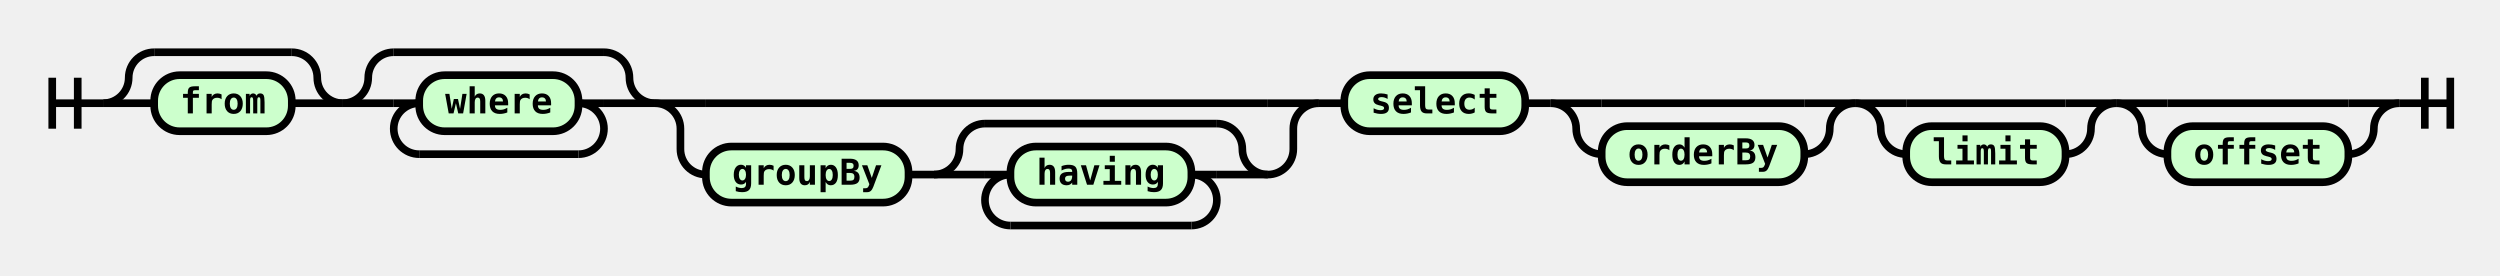
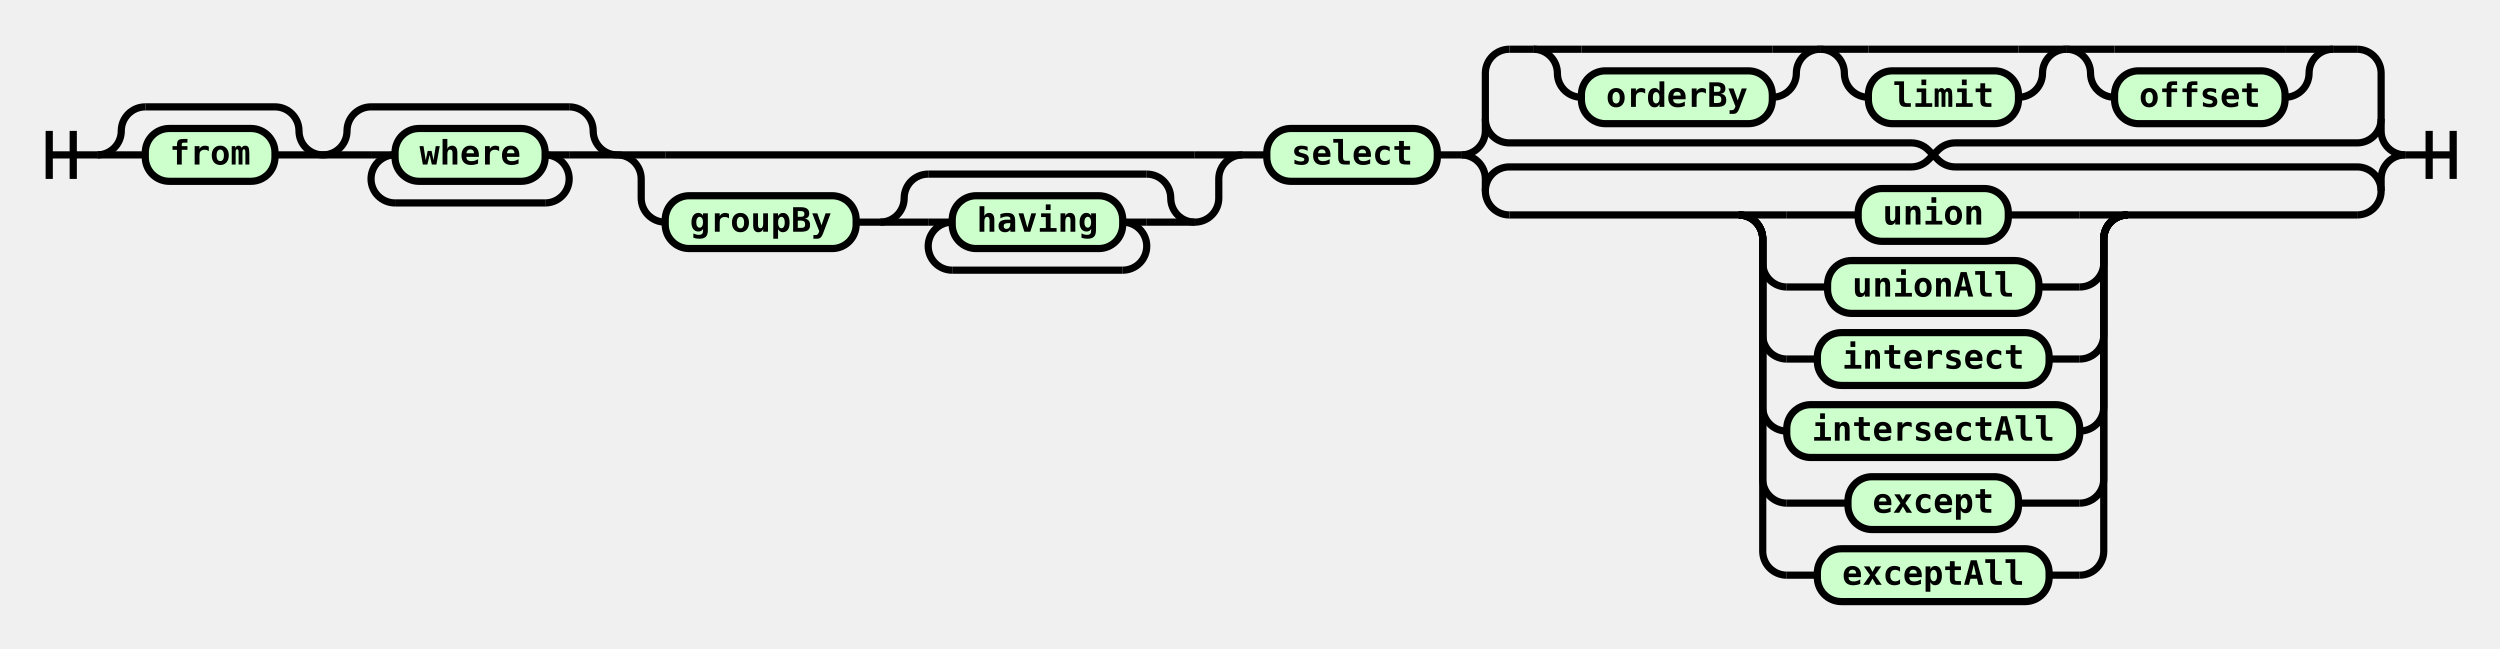
- <svg xmlns="http://www.w3.org/2000/svg" class="railroad-diagram" width="981" height="108" viewBox="0 0 981 108">
+ <svg xmlns="http://www.w3.org/2000/svg" class="railroad-diagram" width="1041" height="270" viewBox="0 0 1041 270">
  <g transform="translate(.5 .5)">
    <g>
-       <path d="M20 30v20m10 -20v20m-10 -10h20" />
-     </g>
-     <g>
-       <path d="M40 40h0" />
-       <path d="M134 40h0" />
-       <path d="M40 40a10 10 0 0 0 10 -10v0a10 10 0 0 1 10 -10" />
-       <g>
-         <path d="M60 20h54" />
-       </g>
-       <path d="M114 20a10 10 0 0 1 10 10v0a10 10 0 0 0 10 10" />
-       <path d="M40 40h20" />
+       <path d="M20 54v20m10 -20v20m-10 -10h20" />
+     </g>
+     <g>
+       <path d="M40 64h0" />
+       <path d="M134 64h0" />
+       <path d="M40 64a10 10 0 0 0 10 -10v0a10 10 0 0 1 10 -10" />
+       <g>
+         <path d="M60 44h54" />
+       </g>
+       <path d="M114 44a10 10 0 0 1 10 10v0a10 10 0 0 0 10 10" />
+       <path d="M40 64h20" />
      <g class="terminal ">
-         <path d="M60 40h0" />
-         <path d="M114 40h0" />
-         <rect x="60" y="29" width="54" height="22" rx="10" ry="10" />
-         <text x="87" y="44">from</text>
-       </g>
-       <path d="M114 40h20" />
-     </g>
-     <g>
-       <path d="M134 40h0" />
-       <path d="M256.5 40h0" />
-       <path d="M134 40a10 10 0 0 0 10 -10v0a10 10 0 0 1 10 -10" />
-       <g>
-         <path d="M154 20h82.5" />
-       </g>
-       <path d="M236.5 20a10 10 0 0 1 10 10v0a10 10 0 0 0 10 10" />
-       <path d="M134 40h20" />
-       <g>
-         <path d="M154 40h0" />
-         <path d="M236.5 40h0" />
-         <path d="M154 40h10" />
-         <g class="terminal ">
-           <path d="M164 40h0" />
-           <path d="M226.5 40h0" />
-           <rect x="164" y="29" width="62.5" height="22" rx="10" ry="10" />
-           <text x="195.25" y="44">where</text>
-         </g>
-         <path d="M226.5 40h10" />
-         <path d="M164 40a10 10 0 0 0 -10 10v0a10 10 0 0 0 10 10" />
-         <g>
-           <path d="M164 60h62.5" />
-         </g>
-         <path d="M226.5 60a10 10 0 0 0 10 -10v0a10 10 0 0 0 -10 -10" />
-       </g>
-       <path d="M236.5 40h20" />
-     </g>
-     <g>
-       <path d="M256.5 40h0" />
-       <path d="M517 40h0" />
-       <path d="M256.5 40h20" />
-       <g>
-         <path d="M276.5 40h220.5" />
-       </g>
-       <path d="M497 40h20" />
-       <path d="M256.5 40a10 10 0 0 1 10 10v8a10 10 0 0 0 10 10" />
-       <g>
-         <path d="M276.5 68h0" />
-         <path d="M497 68h0" />
-         <g class="terminal ">
-           <path d="M276.5 68h0" />
-           <path d="M356 68h0" />
-           <rect x="276.5" y="57" width="79.5" height="22" rx="10" ry="10" />
-           <text x="316.25" y="72">groupBy</text>
-         </g>
-         <path d="M356 68h10" />
-         <g>
-           <path d="M366 68h0" />
-           <path d="M497 68h0" />
-           <path d="M366 68a10 10 0 0 0 10 -10v0a10 10 0 0 1 10 -10" />
-           <g>
-             <path d="M386 48h91" />
-           </g>
-           <path d="M477 48a10 10 0 0 1 10 10v0a10 10 0 0 0 10 10" />
-           <path d="M366 68h20" />
-           <g>
-             <path d="M386 68h0" />
-             <path d="M477 68h0" />
-             <path d="M386 68h10" />
+         <path d="M60 64h0" />
+         <path d="M114 64h0" />
+         <rect x="60" y="53" width="54" height="22" rx="10" ry="10" />
+         <text x="87" y="68">from</text>
+       </g>
+       <path d="M114 64h20" />
+     </g>
+     <g>
+       <path d="M134 64h0" />
+       <path d="M256.5 64h0" />
+       <path d="M134 64a10 10 0 0 0 10 -10v0a10 10 0 0 1 10 -10" />
+       <g>
+         <path d="M154 44h82.5" />
+       </g>
+       <path d="M236.5 44a10 10 0 0 1 10 10v0a10 10 0 0 0 10 10" />
+       <path d="M134 64h20" />
+       <g>
+         <path d="M154 64h0" />
+         <path d="M236.5 64h0" />
+         <path d="M154 64h10" />
+         <g class="terminal ">
+           <path d="M164 64h0" />
+           <path d="M226.5 64h0" />
+           <rect x="164" y="53" width="62.5" height="22" rx="10" ry="10" />
+           <text x="195.25" y="68">where</text>
+         </g>
+         <path d="M226.5 64h10" />
+         <path d="M164 64a10 10 0 0 0 -10 10v0a10 10 0 0 0 10 10" />
+         <g>
+           <path d="M164 84h62.5" />
+         </g>
+         <path d="M226.5 84a10 10 0 0 0 10 -10v0a10 10 0 0 0 -10 -10" />
+       </g>
+       <path d="M236.5 64h20" />
+     </g>
+     <g>
+       <path d="M256.5 64h0" />
+       <path d="M517 64h0" />
+       <path d="M256.5 64h20" />
+       <g>
+         <path d="M276.5 64h220.5" />
+       </g>
+       <path d="M497 64h20" />
+       <path d="M256.5 64a10 10 0 0 1 10 10v8a10 10 0 0 0 10 10" />
+       <g>
+         <path d="M276.5 92h0" />
+         <path d="M497 92h0" />
+         <g class="terminal ">
+           <path d="M276.5 92h0" />
+           <path d="M356 92h0" />
+           <rect x="276.5" y="81" width="79.5" height="22" rx="10" ry="10" />
+           <text x="316.25" y="96">groupBy</text>
+         </g>
+         <path d="M356 92h10" />
+         <g>
+           <path d="M366 92h0" />
+           <path d="M497 92h0" />
+           <path d="M366 92a10 10 0 0 0 10 -10v0a10 10 0 0 1 10 -10" />
+           <g>
+             <path d="M386 72h91" />
+           </g>
+           <path d="M477 72a10 10 0 0 1 10 10v0a10 10 0 0 0 10 10" />
+           <path d="M366 92h20" />
+           <g>
+             <path d="M386 92h0" />
+             <path d="M477 92h0" />
+             <path d="M386 92h10" />
            <g class="terminal ">
-               <path d="M396 68h0" />
-               <path d="M467 68h0" />
-               <rect x="396" y="57" width="71" height="22" rx="10" ry="10" />
-               <text x="431.5" y="72">having</text>
+               <path d="M396 92h0" />
+               <path d="M467 92h0" />
+               <rect x="396" y="81" width="71" height="22" rx="10" ry="10" />
+               <text x="431.5" y="96">having</text>
            </g>
-             <path d="M467 68h10" />
-             <path d="M396 68a10 10 0 0 0 -10 10v0a10 10 0 0 0 10 10" />
+             <path d="M467 92h10" />
+             <path d="M396 92a10 10 0 0 0 -10 10v0a10 10 0 0 0 10 10" />
            <g>
-               <path d="M396 88h71" />
+               <path d="M396 112h71" />
            </g>
-             <path d="M467 88a10 10 0 0 0 10 -10v0a10 10 0 0 0 -10 -10" />
-           </g>
-           <path d="M477 68h20" />
-         </g>
-       </g>
-       <path d="M497 68a10 10 0 0 0 10 -10v-8a10 10 0 0 1 10 -10" />
-     </g>
-     <path d="M517 40h10" />
+             <path d="M467 112a10 10 0 0 0 10 -10v0a10 10 0 0 0 -10 -10" />
+           </g>
+           <path d="M477 92h20" />
+         </g>
+       </g>
+       <path d="M497 92a10 10 0 0 0 10 -10v-8a10 10 0 0 1 10 -10" />
+     </g>
+     <path d="M517 64h10" />
    <g class="terminal ">
-       <path d="M527 40h0" />
-       <path d="M598 40h0" />
-       <rect x="527" y="29" width="71" height="22" rx="10" ry="10" />
-       <text x="562.5" y="44">select</text>
-     </g>
-     <path d="M598 40h10" />
-     <g>
-       <path d="M608 40h0" />
-       <path d="M727.5 40h0" />
-       <path d="M608 40h20" />
-       <g>
-         <path d="M628 40h79.5" />
-       </g>
-       <path d="M707.5 40h20" />
-       <path d="M608 40a10 10 0 0 1 10 10v0a10 10 0 0 0 10 10" />
-       <g class="terminal ">
-         <path d="M628 60h0" />
-         <path d="M707.5 60h0" />
-         <rect x="628" y="49" width="79.5" height="22" rx="10" ry="10" />
-         <text x="667.75" y="64">orderBy</text>
-       </g>
-       <path d="M707.5 60a10 10 0 0 0 10 -10v0a10 10 0 0 1 10 -10" />
-     </g>
-     <g>
-       <path d="M727.5 40h0" />
-       <path d="M830 40h0" />
-       <path d="M727.5 40h20" />
-       <g>
-         <path d="M747.5 40h62.5" />
-       </g>
-       <path d="M810 40h20" />
-       <path d="M727.5 40a10 10 0 0 1 10 10v0a10 10 0 0 0 10 10" />
-       <g class="terminal ">
-         <path d="M747.5 60h0" />
-         <path d="M810 60h0" />
-         <rect x="747.5" y="49" width="62.5" height="22" rx="10" ry="10" />
-         <text x="778.75" y="64">limit</text>
-       </g>
-       <path d="M810 60a10 10 0 0 0 10 -10v0a10 10 0 0 1 10 -10" />
-     </g>
-     <g>
-       <path d="M830 40h0" />
-       <path d="M941 40h0" />
-       <path d="M830 40h20" />
-       <g>
-         <path d="M850 40h71" />
-       </g>
-       <path d="M921 40h20" />
-       <path d="M830 40a10 10 0 0 1 10 10v0a10 10 0 0 0 10 10" />
-       <g class="terminal ">
-         <path d="M850 60h0" />
-         <path d="M921 60h0" />
-         <rect x="850" y="49" width="71" height="22" rx="10" ry="10" />
-         <text x="885.5" y="64">offset</text>
-       </g>
-       <path d="M921 60a10 10 0 0 0 10 -10v0a10 10 0 0 1 10 -10" />
-     </g>
-     <path d="M 941 40 h 20 m -10 -10 v 20 m 10 -20 v 20" />
+       <path d="M527 64h0" />
+       <path d="M598 64h0" />
+       <rect x="527" y="53" width="71" height="22" rx="10" ry="10" />
+       <text x="562.5" y="68">select</text>
+     </g>
+     <path d="M598 64h10" />
+     <g>
+       <path d="M608 64h0" />
+       <path d="M1001 64h0" />
+       <path d="M608 64a10 10 0 0 0 10 -10v-24a10 10 0 0 1 10 -10" />
+       <g>
+         <path d="M628 20h10" />
+         <path d="M971 20h10" />
+         <g>
+           <path d="M638 20h0" />
+           <path d="M757.5 20h0" />
+           <path d="M638 20h20" />
+           <g>
+             <path d="M658 20h79.5" />
+           </g>
+           <path d="M737.5 20h20" />
+           <path d="M638 20a10 10 0 0 1 10 10v0a10 10 0 0 0 10 10" />
+           <g class="terminal ">
+             <path d="M658 40h0" />
+             <path d="M737.5 40h0" />
+             <rect x="658" y="29" width="79.5" height="22" rx="10" ry="10" />
+             <text x="697.75" y="44">orderBy</text>
+           </g>
+           <path d="M737.5 40a10 10 0 0 0 10 -10v0a10 10 0 0 1 10 -10" />
+         </g>
+         <g>
+           <path d="M757.5 20h0" />
+           <path d="M860 20h0" />
+           <path d="M757.5 20h20" />
+           <g>
+             <path d="M777.5 20h62.5" />
+           </g>
+           <path d="M840 20h20" />
+           <path d="M757.5 20a10 10 0 0 1 10 10v0a10 10 0 0 0 10 10" />
+           <g class="terminal ">
+             <path d="M777.5 40h0" />
+             <path d="M840 40h0" />
+             <rect x="777.5" y="29" width="62.5" height="22" rx="10" ry="10" />
+             <text x="808.75" y="44">limit</text>
+           </g>
+           <path d="M840 40a10 10 0 0 0 10 -10v0a10 10 0 0 1 10 -10" />
+         </g>
+         <g>
+           <path d="M860 20h0" />
+           <path d="M971 20h0" />
+           <path d="M860 20h20" />
+           <g>
+             <path d="M880 20h71" />
+           </g>
+           <path d="M951 20h20" />
+           <path d="M860 20a10 10 0 0 1 10 10v0a10 10 0 0 0 10 10" />
+           <g class="terminal ">
+             <path d="M880 40h0" />
+             <path d="M951 40h0" />
+             <rect x="880" y="29" width="71" height="22" rx="10" ry="10" />
+             <text x="915.5" y="44">offset</text>
+           </g>
+           <path d="M951 40a10 10 0 0 0 10 -10v0a10 10 0 0 1 10 -10" />
+         </g>
+       </g>
+       <path d="M981 20a10 10 0 0 1 10 10v24a10 10 0 0 0 10 10" />
+       <path d="M608 64a10 10 0 0 1 10 10v5a10 10 0 0 0 10 10" />
+       <g>
+         <path d="M628 89h95.5" />
+         <path d="M885.5 89h95.5" />
+         <path d="M723.5 89h20" />
+         <g class="terminal ">
+           <path d="M743.5 89h29.75" />
+           <path d="M835.75 89h29.75" />
+           <rect x="773.25" y="78" width="62.5" height="22" rx="10" ry="10" />
+           <text x="804.5" y="93">union</text>
+         </g>
+         <path d="M865.5 89h20" />
+         <path d="M723.5 89a10 10 0 0 1 10 10v10a10 10 0 0 0 10 10" />
+         <g class="terminal ">
+           <path d="M743.5 119h17" />
+           <path d="M848.5 119h17" />
+           <rect x="760.5" y="108" width="88" height="22" rx="10" ry="10" />
+           <text x="804.5" y="123">unionAll</text>
+         </g>
+         <path d="M865.5 119a10 10 0 0 0 10 -10v-10a10 10 0 0 1 10 -10" />
+         <path d="M723.5 89a10 10 0 0 1 10 10v40a10 10 0 0 0 10 10" />
+         <g class="terminal ">
+           <path d="M743.5 149h12.75" />
+           <path d="M852.75 149h12.75" />
+           <rect x="756.25" y="138" width="96.5" height="22" rx="10" ry="10" />
+           <text x="804.5" y="153">intersect</text>
+         </g>
+         <path d="M865.5 149a10 10 0 0 0 10 -10v-40a10 10 0 0 1 10 -10" />
+         <path d="M723.5 89a10 10 0 0 1 10 10v70a10 10 0 0 0 10 10" />
+         <g class="terminal ">
+           <path d="M743.5 179h0" />
+           <path d="M865.5 179h0" />
+           <rect x="743.5" y="168" width="122" height="22" rx="10" ry="10" />
+           <text x="804.5" y="183">intersectAll</text>
+         </g>
+         <path d="M865.5 179a10 10 0 0 0 10 -10v-70a10 10 0 0 1 10 -10" />
+         <path d="M723.5 89a10 10 0 0 1 10 10v100a10 10 0 0 0 10 10" />
+         <g class="terminal ">
+           <path d="M743.5 209h25.5" />
+           <path d="M840 209h25.5" />
+           <rect x="769" y="198" width="71" height="22" rx="10" ry="10" />
+           <text x="804.5" y="213">except</text>
+         </g>
+         <path d="M865.5 209a10 10 0 0 0 10 -10v-100a10 10 0 0 1 10 -10" />
+         <path d="M723.5 89a10 10 0 0 1 10 10v130a10 10 0 0 0 10 10" />
+         <g class="terminal ">
+           <path d="M743.5 239h12.75" />
+           <path d="M852.75 239h12.75" />
+           <rect x="756.25" y="228" width="96.5" height="22" rx="10" ry="10" />
+           <text x="804.5" y="243">exceptAll</text>
+         </g>
+         <path d="M865.5 239a10 10 0 0 0 10 -10v-130a10 10 0 0 1 10 -10" />
+       </g>
+       <path d="M981 89a10 10 0 0 0 10 -10v-5a10 10 0 0 1 10 -10" />
+       <path d="M618 49a10 10 0 0 0 10 10h167.358a 10 10 0 0 1 7.071 2.929l4.142 4.142a 10 10 0 0 0 7.071 2.929h167.358a10 10 0 0 1 10 10" />
+       <path d="M618 79a10 10 0 0 1 10 -10h167.358a 10 10 0 0 0 7.071 -2.929l4.142 -4.142a 10 10 0 0 1 7.071 -2.929h167.358a10 10 0 0 0 10 -10" />
+     </g>
+     <path d="M 1001 64 h 20 m -10 -10 v 20 m 10 -20 v 20" />
  </g>
  <style>
	svg {
		background-color: hsl(30,20%,95%);
	}
	path {
		stroke-width: 3;
		stroke: black;
		fill: rgba(0,0,0,0);
	}
	text {
		font: bold 14px monospace;
		text-anchor: middle;
		white-space: pre;
	}
	text.diagram-text {
		font-size: 12px;
	}
	text.diagram-arrow {
		font-size: 16px;
	}
	text.label {
		text-anchor: start;
	}
	text.comment {
		font: italic 12px monospace;
	}
	g.non-terminal text {
		/*font-style: italic;*/
	}
	rect {
		stroke-width: 3;
		stroke: black;
		fill: hsl(120,100%,90%);
	}
	rect.group-box {
		stroke: gray;
		stroke-dasharray: 10 5;
		fill: none;
	}
	path.diagram-text {
		stroke-width: 3;
		stroke: black;
		fill: white;
		cursor: help;
	}
	g.diagram-text:hover path.diagram-text {
		fill: #eee;
	}</style>
</svg>
